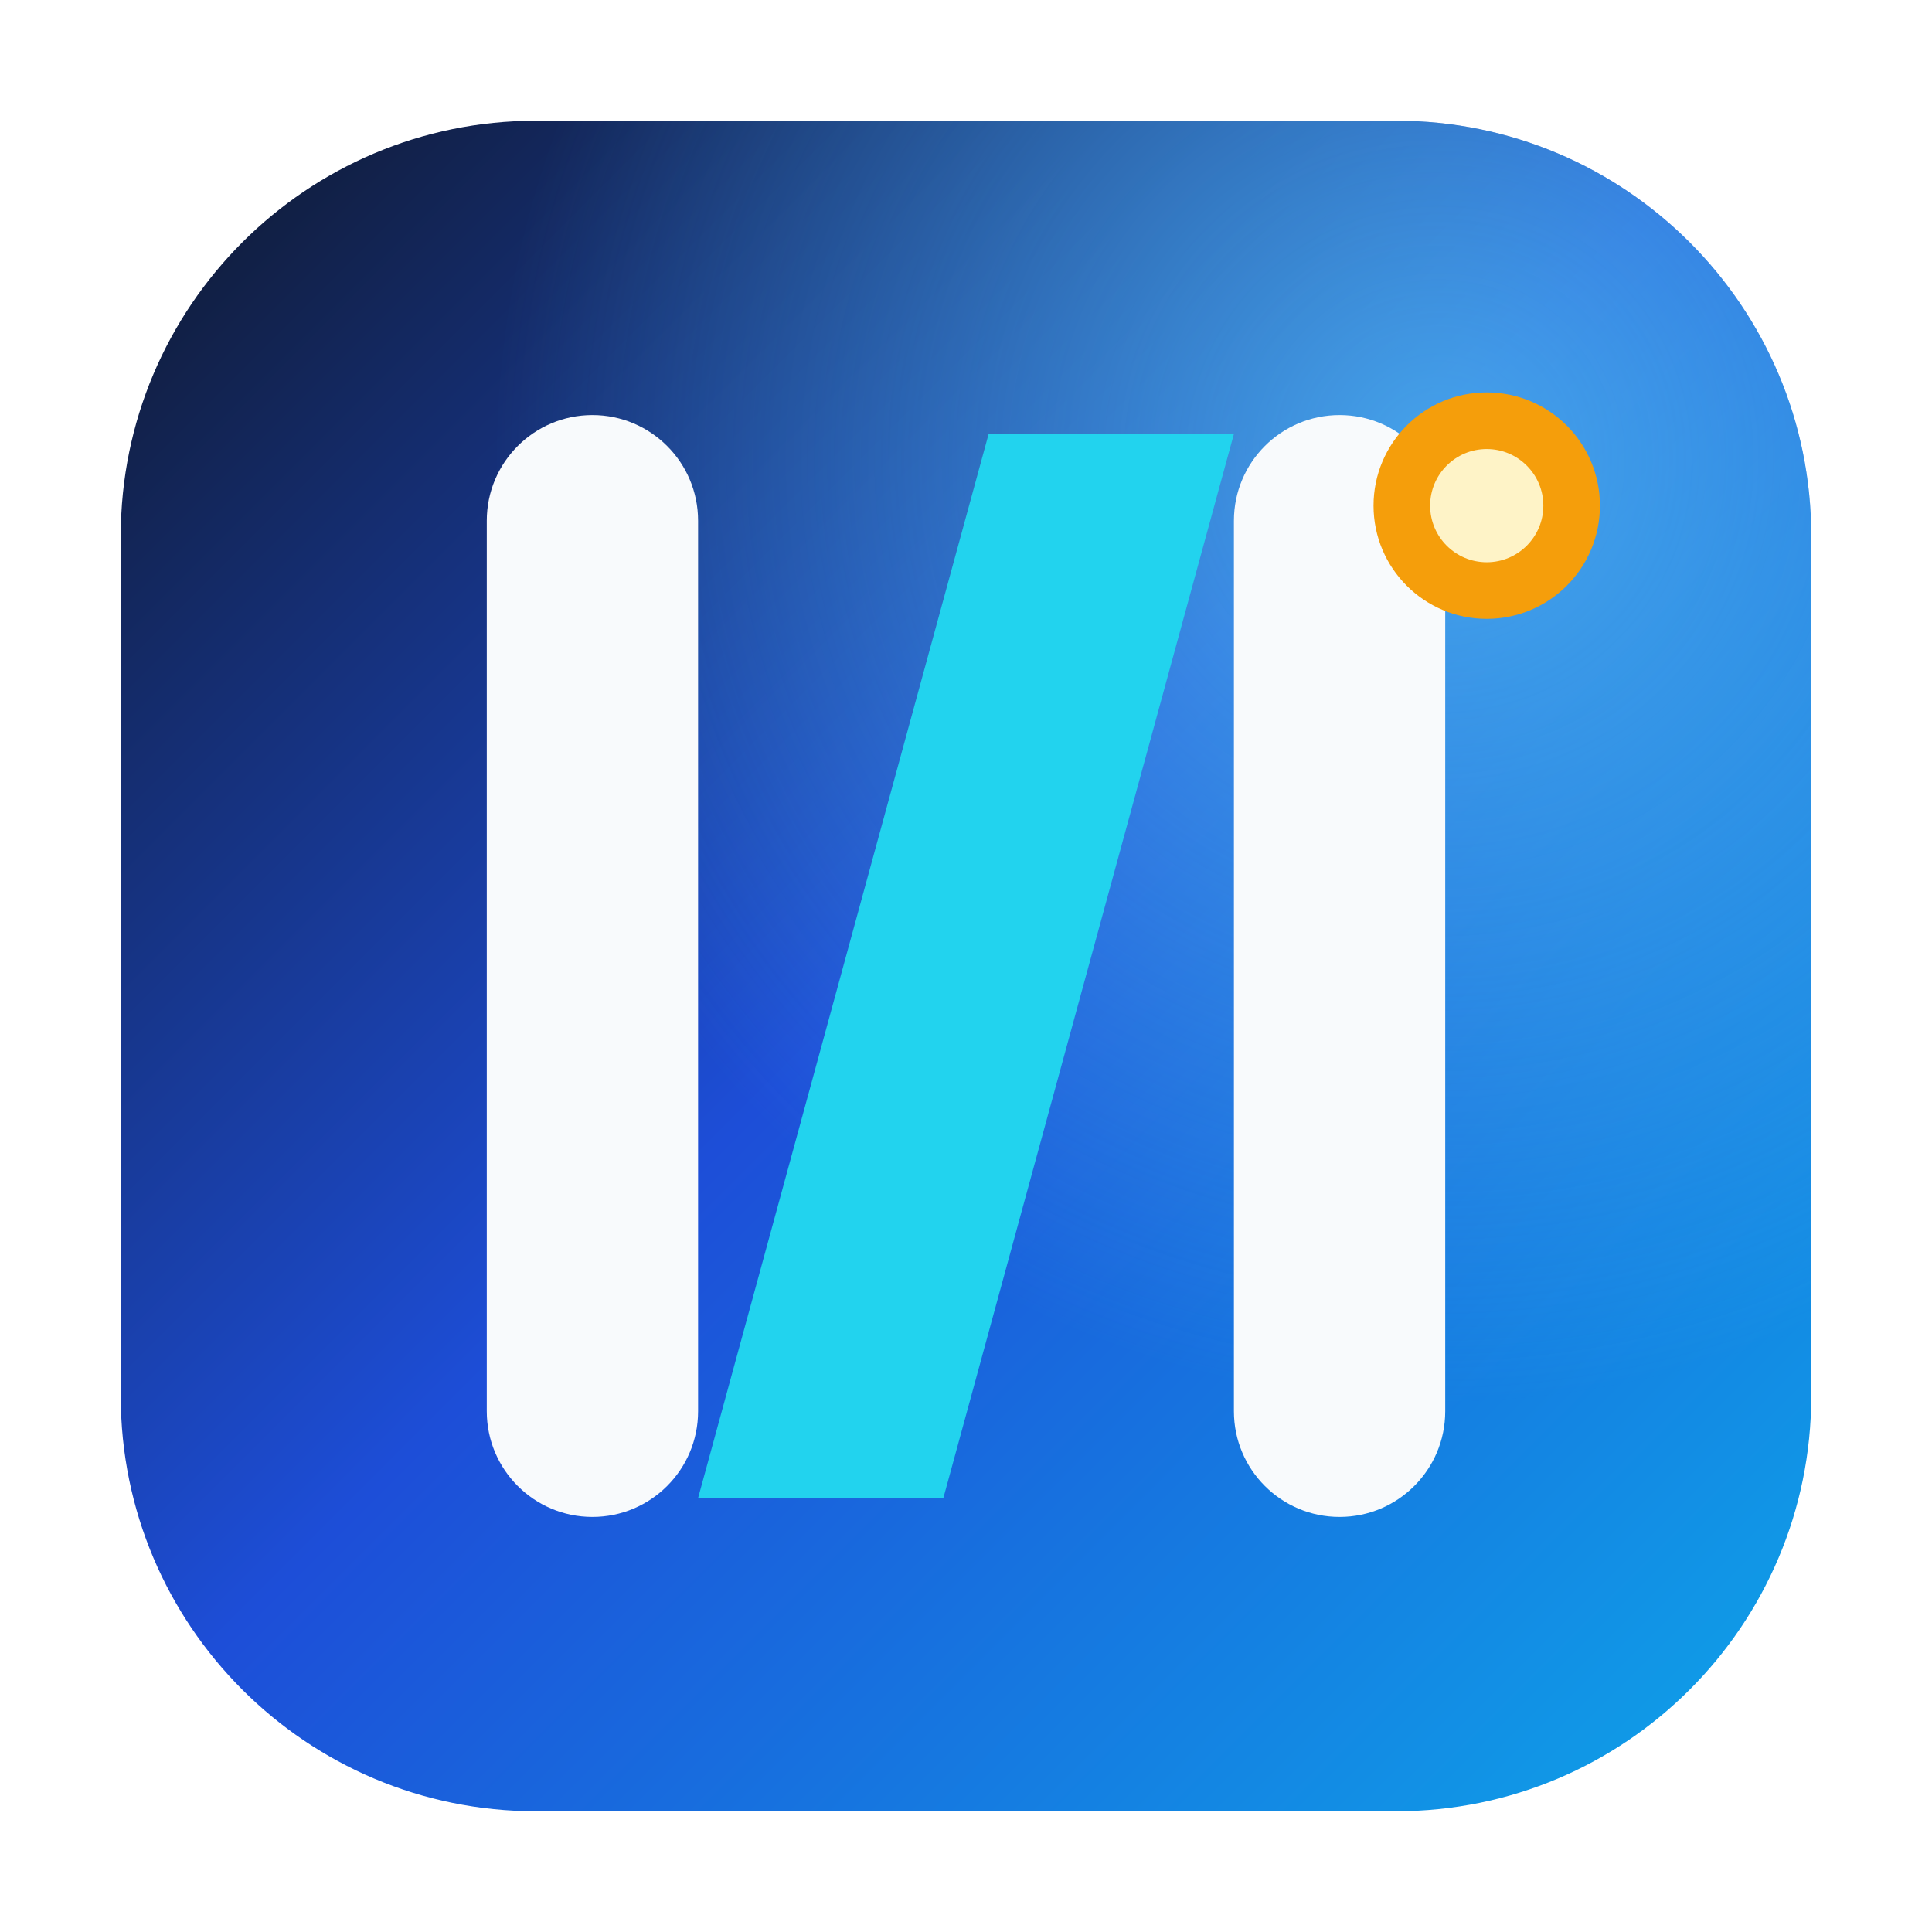
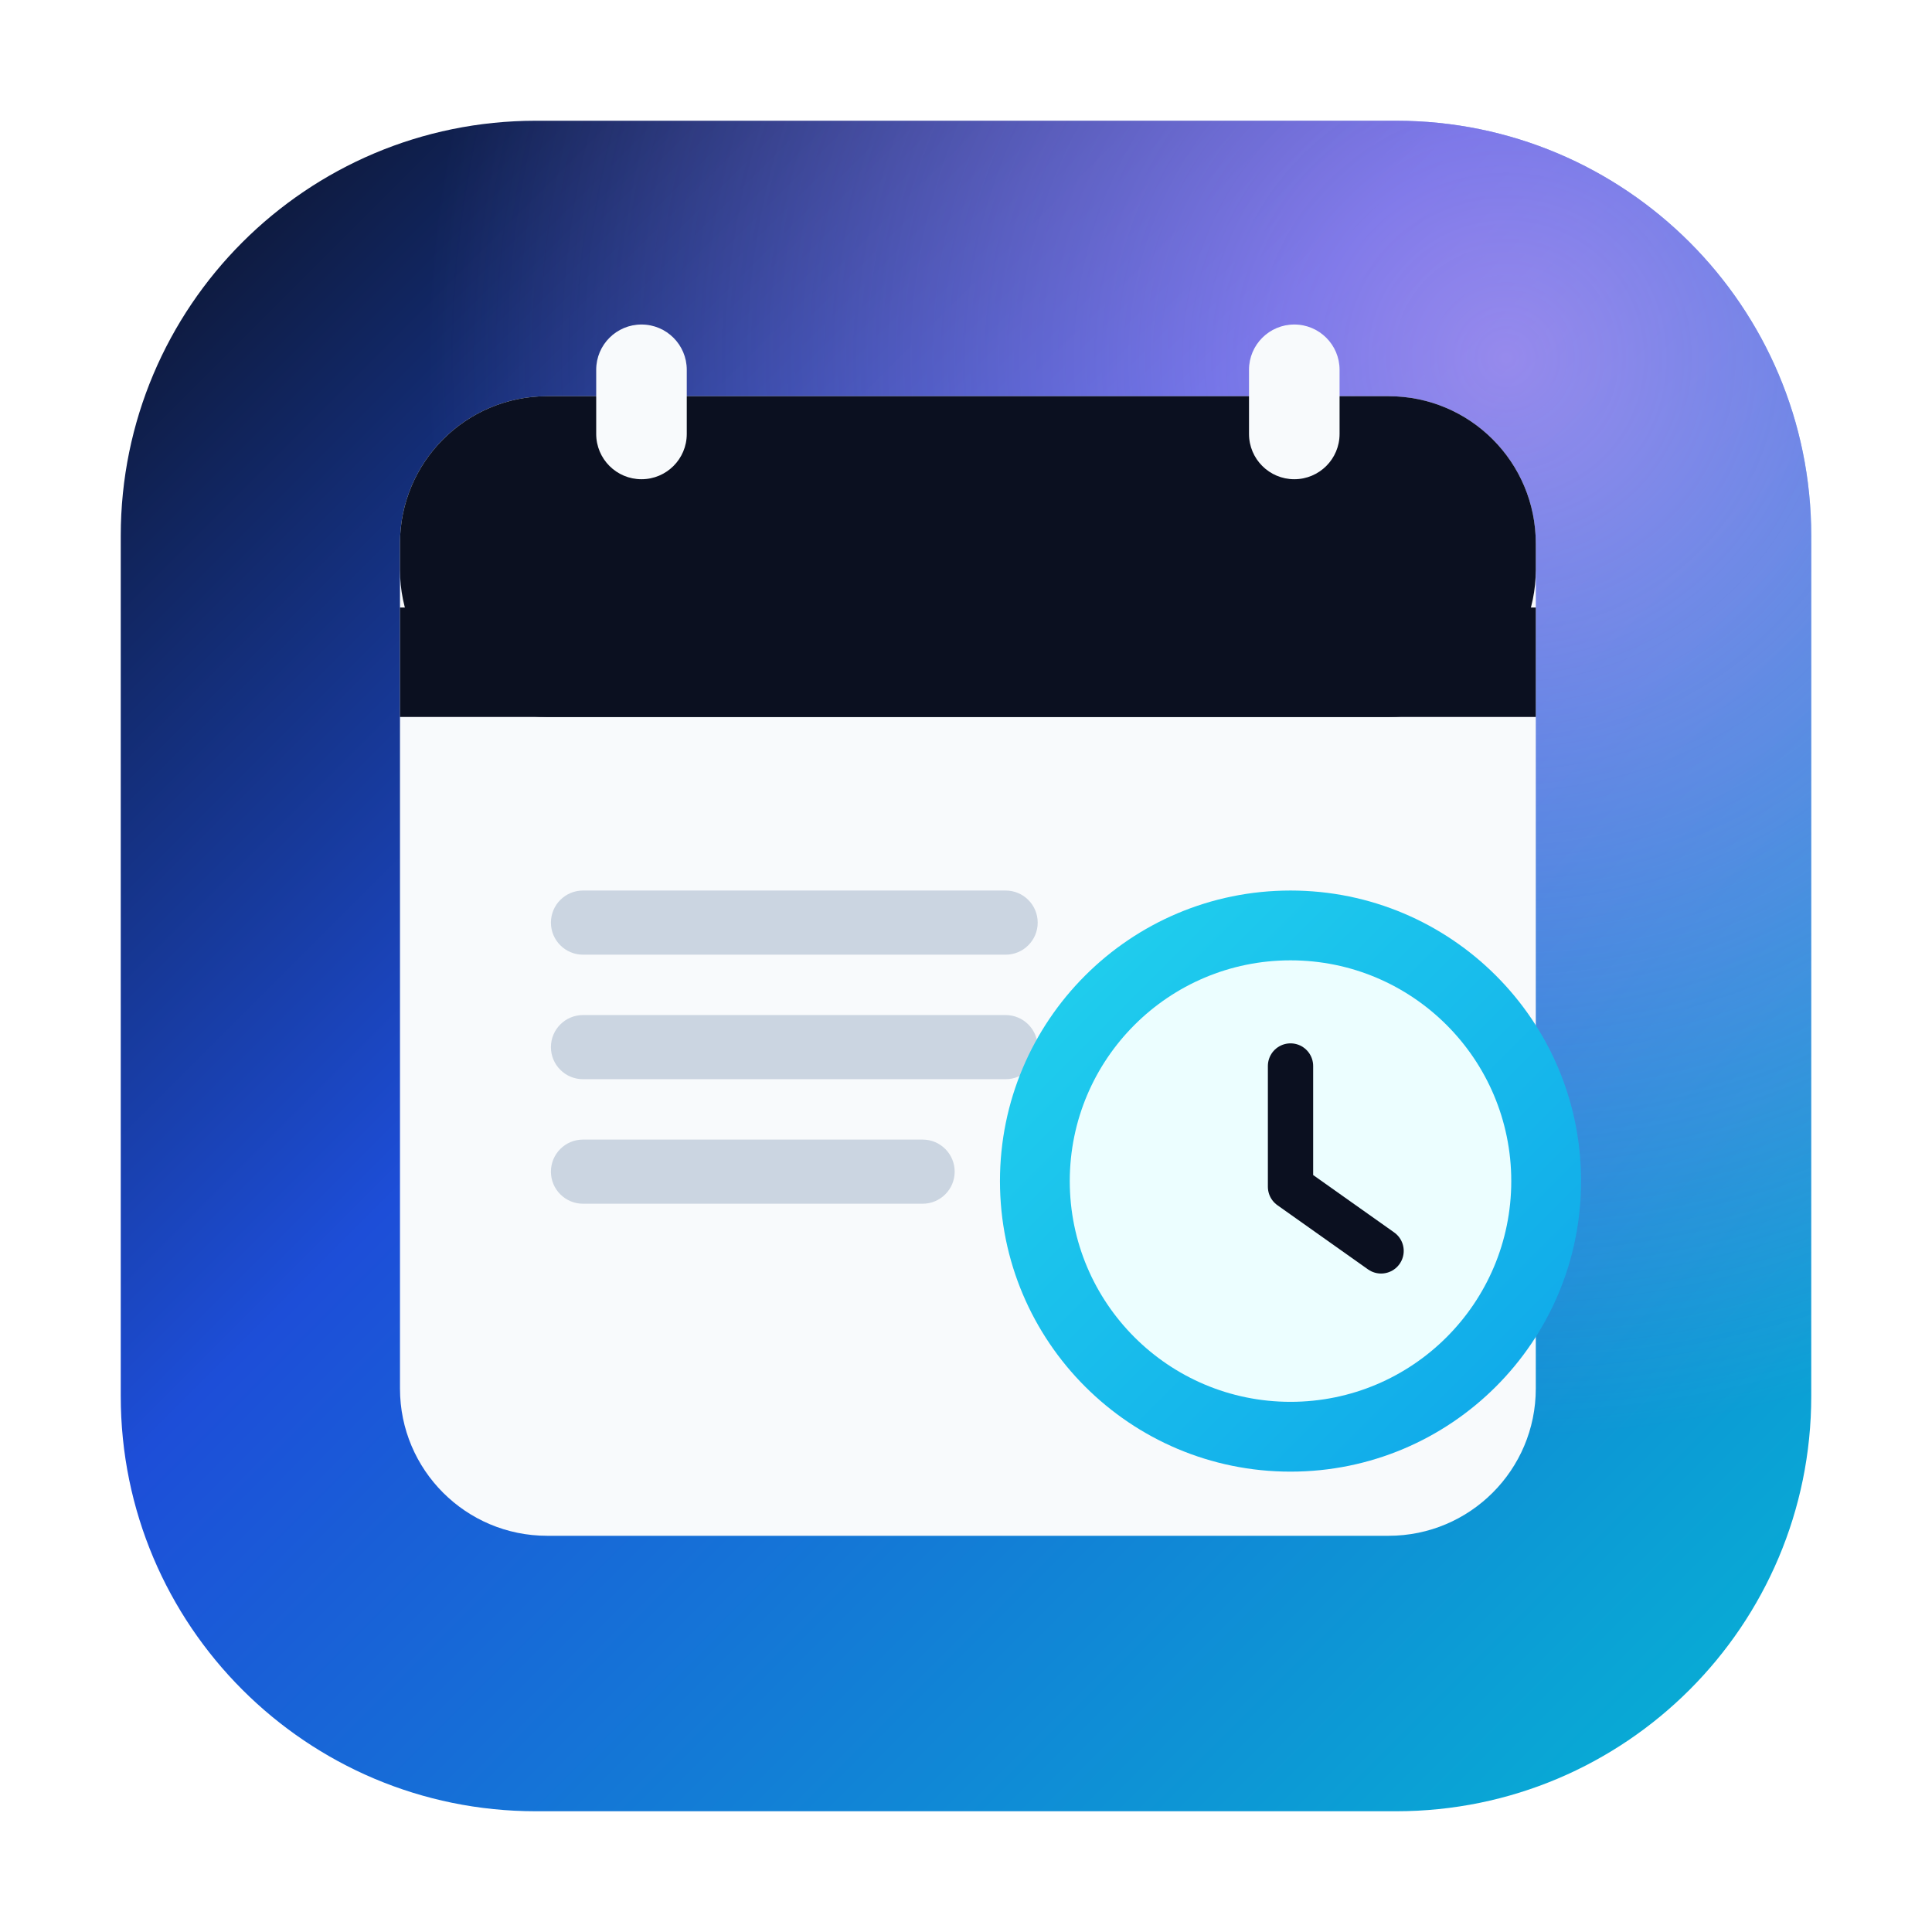
<svg xmlns="http://www.w3.org/2000/svg" width="1024" height="1024" viewBox="0 0 1024 1024">
  <defs>
-     <linearGradient id="nxt-bg" x1="0%" y1="0%" x2="100%" y2="100%">
-       <stop offset="0%" stop-color="#0f172a" />
-       <stop offset="48%" stop-color="#1d4ed8" />
+     <linearGradient id="bg" x1="0%" y1="0%" x2="100%" y2="100%">
+       <stop offset="0%" stop-color="#0b1020" />
+       <stop offset="40%" stop-color="#1d4ed8" />
+       <stop offset="100%" stop-color="#06b6d4" />
+     </linearGradient>
+     <radialGradient id="flare" cx="82%" cy="14%" r="64%">
+       <stop offset="0%" stop-color="#f0abfc" stop-opacity="0.58" />
+       <stop offset="100%" stop-color="#f0abfc" stop-opacity="0" />
+     </radialGradient>
+     <linearGradient id="clock" x1="0%" y1="0%" x2="100%" y2="100%">
+       <stop offset="0%" stop-color="#22d3ee" />
      <stop offset="100%" stop-color="#0ea5e9" />
    </linearGradient>
-     <radialGradient id="nxt-glow" cx="78%" cy="20%" r="56%">
-       <stop offset="0%" stop-color="#67e8f9" stop-opacity="0.55" />
-       <stop offset="100%" stop-color="#67e8f9" stop-opacity="0" />
-     </radialGradient>
  </defs>
-   <rect x="64" y="64" width="896" height="896" rx="220" fill="url(#nxt-bg)" />
-   <rect x="64" y="64" width="896" height="896" rx="220" fill="url(#nxt-glow)" />
-   <rect x="258" y="220" width="112" height="584" rx="56" fill="#f8fafc" />
-   <rect x="654" y="220" width="112" height="584" rx="56" fill="#f8fafc" />
-   <polygon points="370,794 500,794 654,230 524,230" fill="#22d3ee" />
-   <circle cx="788" cy="268" r="60" fill="#f59e0b" />
-   <circle cx="788" cy="268" r="30" fill="#fef3c7" />
+   <rect x="64" y="64" width="896" height="896" rx="220" fill="url(#bg)" />
+   <rect x="64" y="64" width="896" height="896" rx="220" fill="url(#flare)" />
+   <rect x="212" y="210" width="602" height="604" rx="78" fill="#f8fafc" />
+   <rect x="212" y="210" width="602" height="170" rx="78" fill="#0b1020" />
+   <rect x="212" y="322" width="602" height="58" fill="#0b1020" />
+   <rect x="316" y="172" width="48" height="82" rx="24" fill="#f8fafc" />
+   <rect x="662" y="172" width="48" height="82" rx="24" fill="#f8fafc" />
+   <rect x="292" y="472" width="258" height="34" rx="17" fill="#cbd5e1" />
+   <rect x="292" y="538" width="258" height="34" rx="17" fill="#cbd5e1" />
+   <rect x="292" y="604" width="214" height="34" rx="17" fill="#cbd5e1" />
+   <circle cx="684" cy="626" r="154" fill="url(#clock)" />
+   <circle cx="684" cy="626" r="117" fill="#ecfeff" />
+   <path d="M684 565v64l48 34" fill="none" stroke="#0b1020" stroke-width="24" stroke-linecap="round" stroke-linejoin="round" />
</svg>
